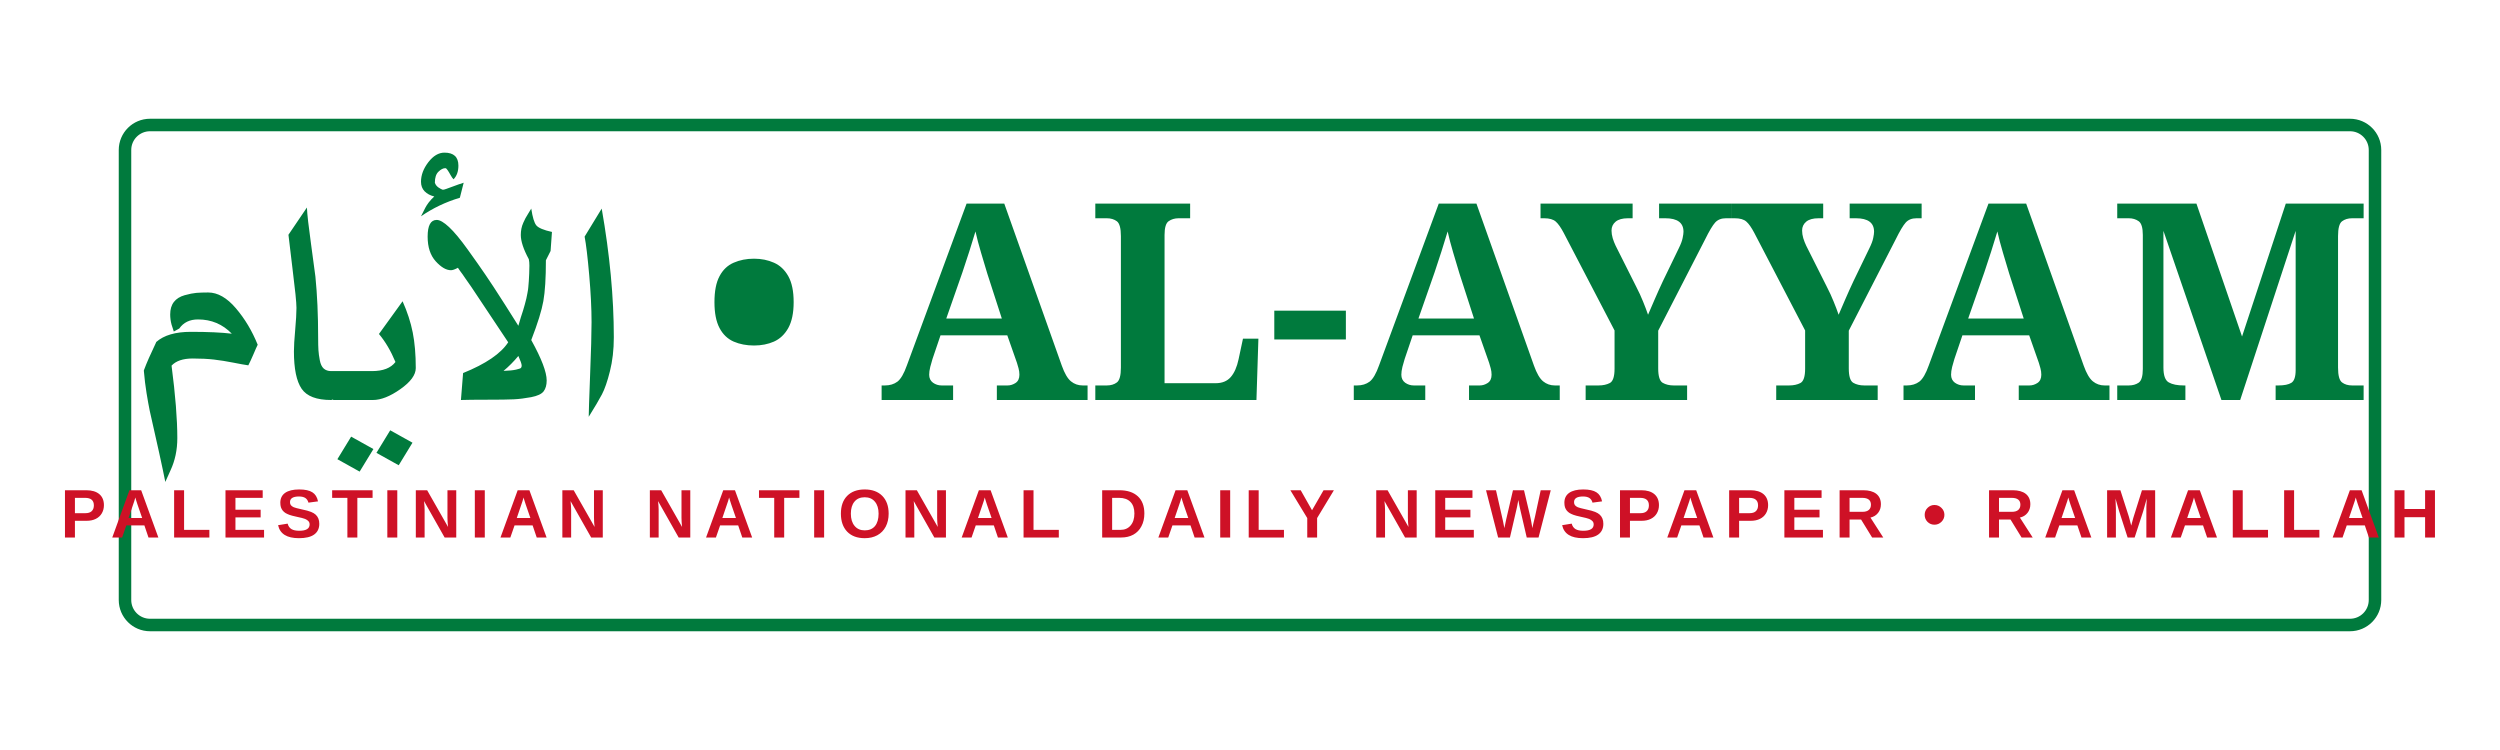
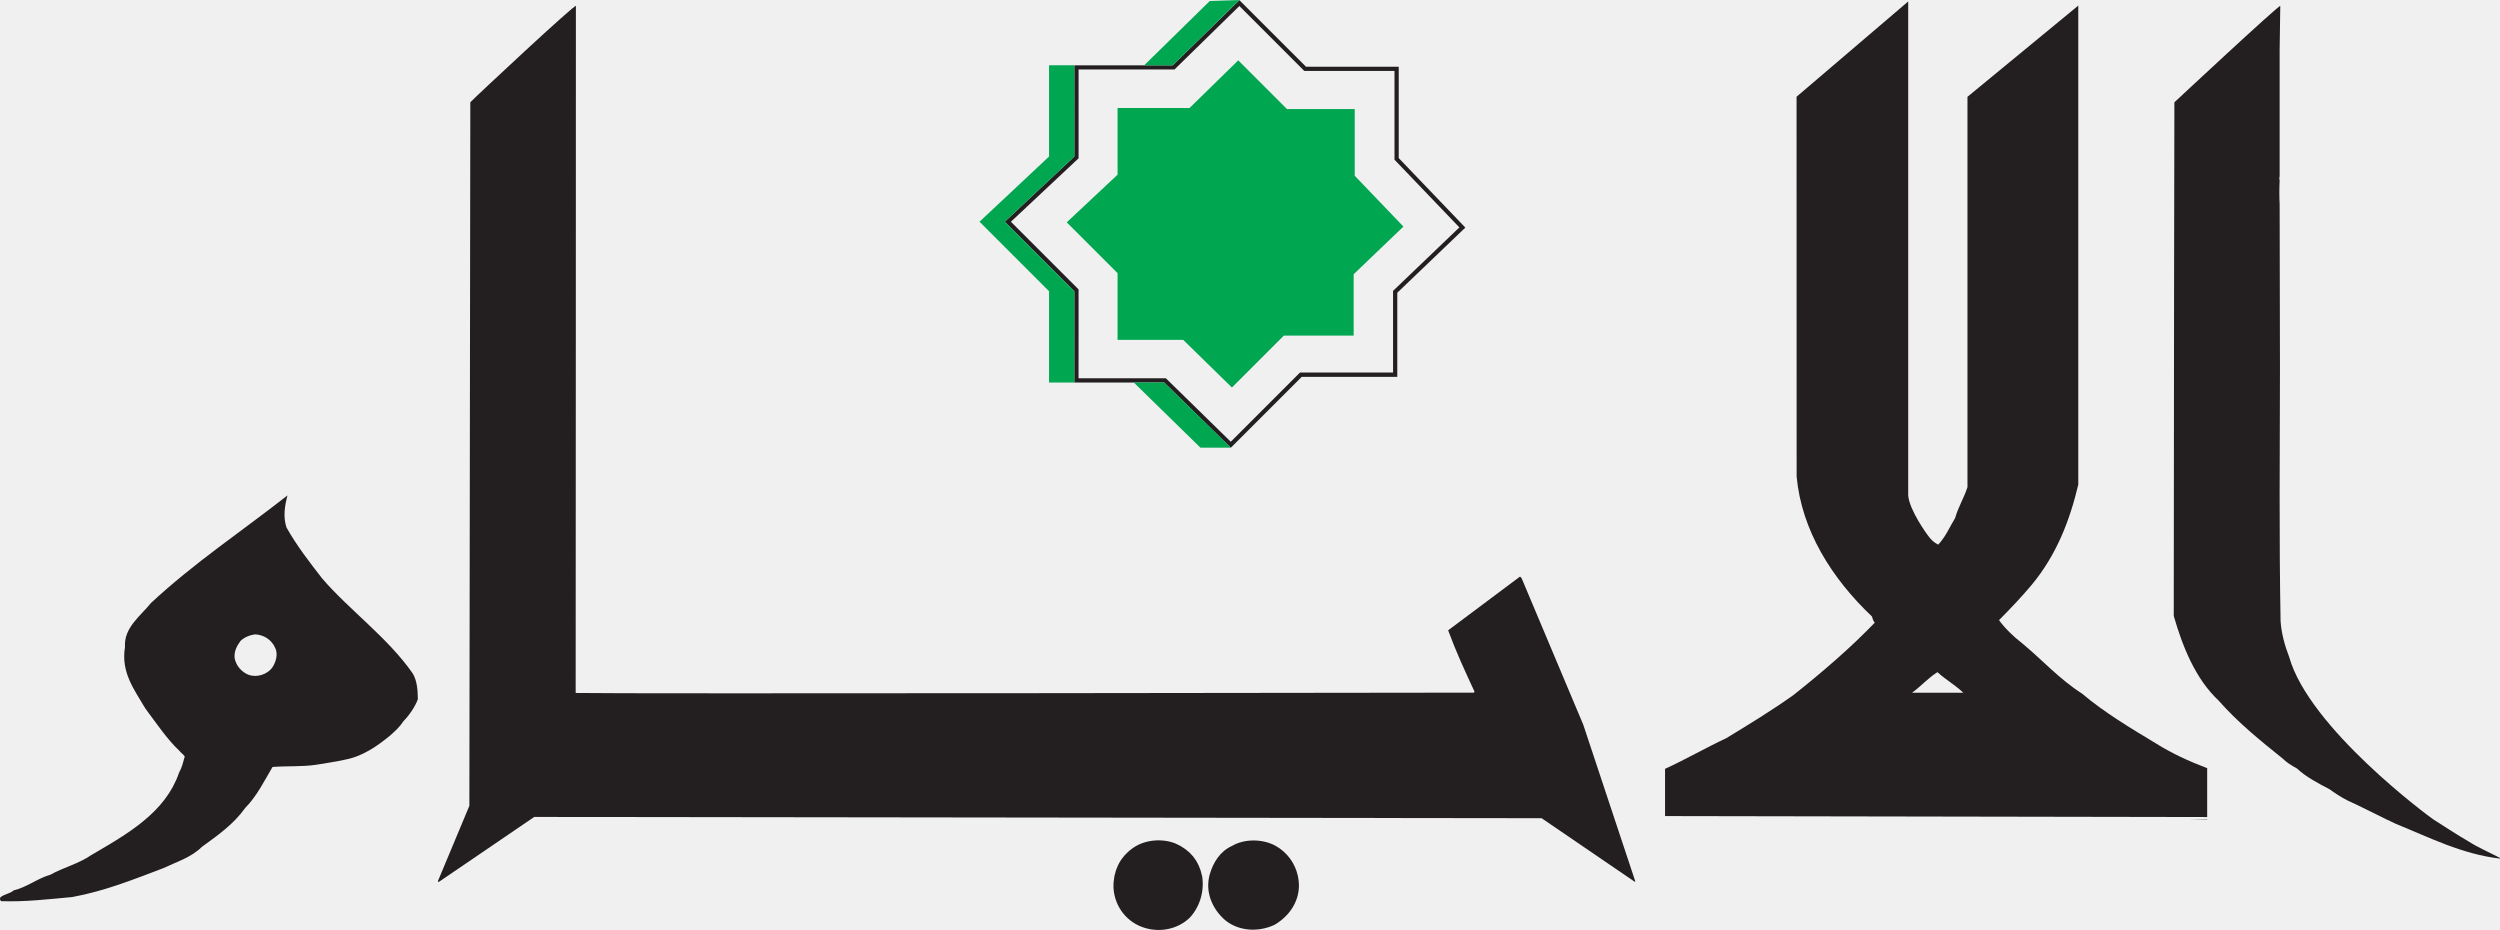
- <svg xmlns="http://www.w3.org/2000/svg" viewBox="0 0 400 120">
-   <rect width="400" height="120" fill="#ffffff" />
-   <rect x="20" y="20" width="360" height="80" rx="4" fill="none" stroke="#007a3d" stroke-width="2" />
-   <text x="200" y="64" font-family="'Amiri', 'Traditional Arabic', serif" font-size="44" font-weight="bold" fill="#007a3d" text-anchor="middle">الأيام • AL-AYYAM</text>
-   <text x="200" y="86" font-family="'Arial', sans-serif" font-size="11" font-weight="600" fill="#ce1126" text-anchor="middle" letter-spacing="1.5">PALESTINIAN NATIONAL DAILY NEWSPAPER • RAMALLAH</text>
+ <svg xmlns="http://www.w3.org/2000/svg" width="105.833mm" height="39.367mm" viewBox="0 0 105.833 39.367" version="1.1" id="svg1">
+   <defs id="defs1">
+     <clipPath clipPathUnits="userSpaceOnUse" id="clipPath30">
+       <path d="m 320.351,1446.13 h 379.77 v 141.268 h -379.77 z" transform="translate(-508.626,-1587.4)" id="path30" />
+     </clipPath>
+     <clipPath clipPathUnits="userSpaceOnUse" id="clipPath28">
+       <path d="m 320.351,1446.13 h 379.77 v 141.268 h -379.77 z" transform="translate(-483.557,-1563.63)" id="path28" />
+     </clipPath>
+     <clipPath clipPathUnits="userSpaceOnUse" id="clipPath26">
+       <path d="m 320.351,1446.13 h 379.77 v 141.268 h -379.77 z" transform="translate(-492.585,-1529.29)" id="path26" />
+     </clipPath>
+     <clipPath clipPathUnits="userSpaceOnUse" id="clipPath24">
+       <path d="m 320.351,1446.13 h 379.77 v 141.268 h -379.77 z" transform="translate(-526.144,-1560.7)" id="path24" />
+     </clipPath>
+     <clipPath clipPathUnits="userSpaceOnUse" id="clipPath22">
+       <path d="m 320.351,1446.13 h 379.77 v 141.268 h -379.77 z" transform="translate(-610.808,-1482.17)" id="path22" />
+     </clipPath>
+     <clipPath clipPathUnits="userSpaceOnUse" id="clipPath20">
+       <path d="m 320.351,1446.13 h 379.77 v 141.268 h -379.77 z" transform="translate(-361.653,-1485.91)" id="path20" />
+     </clipPath>
+     <clipPath clipPathUnits="userSpaceOnUse" id="clipPath18">
+       <path d="m 320.351,1446.13 h 379.77 v 141.268 h -379.77 z" transform="translate(-568.738,-1453.59)" id="path18" />
+     </clipPath>
+     <clipPath clipPathUnits="userSpaceOnUse" id="clipPath16">
+       <path d="m 320.351,1446.13 h 379.77 v 141.268 h -379.77 z" transform="translate(-517.614,-1453.69)" id="path16" />
+     </clipPath>
+     <clipPath clipPathUnits="userSpaceOnUse" id="clipPath14">
+       <path d="m 320.351,1446.13 h 379.77 v 141.268 h -379.77 z" transform="translate(-502.957,-1454.32)" id="path14" />
+     </clipPath>
+     <clipPath clipPathUnits="userSpaceOnUse" id="clipPath12">
+       <path d="m 320.351,1446.13 h 379.77 v 141.268 h -379.77 z" transform="translate(-695.339,-1459.58)" id="path12" />
+     </clipPath>
+     <clipPath clipPathUnits="userSpaceOnUse" id="clipPath10">
+       <path d="m 320.351,1446.13 h 379.77 v 141.268 h -379.77 z" transform="translate(-655.639,-1462.9)" id="path10" />
+     </clipPath>
+   </defs>
+   <g id="layer1" transform="translate(-37.83542,-123.5604)">
+     <path id="path8" d="m 83.494,139.575 h 3.698 l 2.746,2.686 2.929,-2.929 h 3.941 v -3.458 l 2.807,-2.687 -2.746,-2.866 v -3.759 H 93.049 l -2.747,-2.747 -2.746,2.686 h -4.061 v 3.761 l -2.865,2.686 2.865,2.865 z m 6.446,2.939 -2.82,-2.759 h -3.805 v -3.864 l -2.944,-2.944 2.944,-2.759 v -3.863 h 4.167 l 2.821,-2.759 2.82,2.82 h 3.925 v 3.866 l 2.82,2.943 -2.881,2.758 v 3.561 h -4.046 z" style="fill:#231f20;fill-opacity:1;fill-rule:nonzero;stroke:none;stroke-width:0.279" />
+     <path id="path9" d="m 0,0 v -0.048 c -0.862,0.018 -1.726,0.035 -2.591,0.049 z" style="fill:#231f20;fill-opacity:1;fill-rule:evenodd;stroke:none" transform="matrix(0.2786774,0,0,-0.2786774,131.2726,158.2552)" clip-path="url(#clipPath10)" />
+     <path id="path11" d="m 0,0 c -1.85,1.064 -3.578,2.231 -5.308,3.32 -0.644,0.405 -18.904,13.901 -21.936,24.697 -0.686,1.78 -1.168,3.555 -1.305,5.411 -0.237,12.549 -0.117,25.746 -0.096,38.402 l -0.048,24.974 c -0.058,1.031 -0.058,2.456 0,3.623 -0.082,0.222 -0.045,0.512 0,0.58 v 19.24 l 0.096,6.666 c -0.105,0.277 -16.086,-14.636 -16.086,-14.636 l -0.048,-28.564 -0.048,-49.464 c 1.346,-4.657 3.278,-9.535 6.811,-12.85 2.963,-3.374 6.428,-6.151 9.71,-8.791 0.666,-0.657 1.403,-1.092 2.222,-1.546 1.294,-1.236 3.201,-2.238 4.927,-3.14 0.798,-0.571 1.716,-1.187 2.705,-1.691 2.019,-0.918 3.949,-1.923 5.988,-2.911 h 0.004 c 0.46,-0.222 0.925,-0.444 1.399,-0.663 5.047,-2.043 10.034,-4.604 15.796,-5.265 v 0.096 C 3.138,-1.644 1.447,-0.932 0,0" style="fill:#231f20;fill-opacity:1;fill-rule:evenodd;stroke:none" transform="matrix(0.2786774,0,0,-0.2786774,142.3361,159.1804)" clip-path="url(#clipPath12)" />
+     <path id="path13" d="M 0,0 V 0 C -0.03,0.145 -0.073,0.278 -0.11,0.417 -0.143,0.545 -0.172,0.677 -0.21,0.8 -0.258,0.952 -0.318,1.093 -0.374,1.238 -0.42,1.355 -0.46,1.479 -0.512,1.592 -0.574,1.73 -0.648,1.857 -0.718,1.988 -0.777,2.097 -0.829,2.21 -0.894,2.314 -0.97,2.439 -1.06,2.554 -1.145,2.672 -1.216,2.771 -1.281,2.875 -1.357,2.969 -1.45,3.084 -1.555,3.187 -1.656,3.295 -1.739,3.382 -1.815,3.474 -1.903,3.559 -2.014,3.664 -2.139,3.759 -2.259,3.857 -2.35,3.932 -2.434,4.012 -2.53,4.083 -2.67,4.186 -2.825,4.278 -2.976,4.372 -3.065,4.429 -3.147,4.49 -3.24,4.544 -3.49,4.686 -3.754,4.819 -4.032,4.942 -6.08,5.768 -8.646,5.505 -10.35,4.363 -10.591,4.207 -10.814,4.036 -11.028,3.859 -11.092,3.806 -11.152,3.75 -11.214,3.695 -11.363,3.561 -11.505,3.422 -11.641,3.278 -11.697,3.217 -11.755,3.158 -11.81,3.094 -11.971,2.909 -12.123,2.716 -12.261,2.516 -12.273,2.498 -12.288,2.481 -12.301,2.462 -12.447,2.245 -12.576,2.016 -12.696,1.783 -12.733,1.71 -12.765,1.636 -12.8,1.562 -12.879,1.39 -12.952,1.215 -13.017,1.037 c -0.03,-0.082 -0.06,-0.162 -0.086,-0.244 -0.071,-0.218 -0.131,-0.44 -0.18,-0.666 -0.008,-0.037 -0.02,-0.072 -0.028,-0.11 -10e-4,-0.005 -0.002,-0.01 -0.003,-0.015 h -10e-4 c -0.039,-0.193 -0.058,-0.394 -0.082,-0.593 -0.011,-0.095 -0.031,-0.186 -0.039,-0.282 -0.024,-0.303 -0.032,-0.612 -0.021,-0.925 0.165,-2.897 2.087,-5.318 4.844,-6.107 2.362,-0.673 4.928,-0.133 6.687,1.527 1.479,1.539 2.295,3.894 1.949,6.265 C 0.015,-0.075 0.007,-0.037 0,0" style="fill:#231f20;fill-opacity:1;fill-rule:nonzero;stroke:none" transform="matrix(0.2786774,0,0,-0.2786774,88.7236,160.6463)" clip-path="url(#clipPath14)" />
+     <path id="path15" d="m 0,0 c -0.025,0.21 -0.058,0.417 -0.101,0.621 -10e-4,0.005 -0.002,0.01 -0.003,0.015 h -0.001 c -0.001,0.001 -0.001,0.001 -0.001,0.002 h 0.002 C -0.109,0.659 -0.116,0.679 -0.121,0.699 -0.165,0.891 -0.216,1.08 -0.276,1.266 -0.288,1.308 -0.301,1.35 -0.315,1.392 -0.382,1.591 -0.458,1.786 -0.543,1.977 -0.56,2.019 -0.58,2.059 -0.599,2.099 -0.685,2.284 -0.777,2.466 -0.878,2.641 -0.886,2.654 -0.892,2.668 -0.9,2.681 c -0.108,0.184 -0.227,0.362 -0.352,0.536 -0.027,0.037 -0.053,0.075 -0.08,0.111 -0.127,0.17 -0.261,0.335 -0.403,0.492 -0.02,0.022 -0.041,0.043 -0.061,0.064 -0.135,0.146 -0.276,0.285 -0.423,0.418 -0.026,0.024 -0.052,0.049 -0.078,0.073 -0.161,0.141 -0.328,0.274 -0.503,0.4 -0.036,0.026 -0.072,0.051 -0.109,0.077 -0.182,0.126 -0.368,0.247 -0.563,0.357 -1.985,1.102 -4.762,1.102 -6.635,0 -1.786,-0.806 -2.826,-2.438 -3.369,-4.264 -0.03,-0.103 -0.058,-0.206 -0.082,-0.308 -0.009,-0.038 -0.014,-0.074 -0.022,-0.111 -0.017,-0.078 -0.032,-0.157 -0.046,-0.235 -0.017,-0.09 -0.032,-0.179 -0.044,-0.269 -0.011,-0.078 -0.019,-0.157 -0.027,-0.234 -0.008,-0.089 -0.015,-0.177 -0.02,-0.266 -0.004,-0.076 -0.007,-0.154 -0.008,-0.23 -0.001,-0.088 -0.001,-0.176 0.002,-0.263 0.002,-0.076 0.006,-0.152 0.011,-0.227 0.005,-0.087 0.013,-0.173 0.023,-0.259 0.007,-0.074 0.017,-0.149 0.027,-0.223 0.013,-0.085 0.028,-0.17 0.044,-0.255 0.014,-0.072 0.027,-0.145 0.043,-0.216 0.019,-0.085 0.041,-0.168 0.063,-0.251 0.019,-0.071 0.038,-0.141 0.059,-0.211 0.026,-0.083 0.053,-0.166 0.082,-0.248 0.023,-0.067 0.046,-0.135 0.072,-0.202 0.032,-0.082 0.066,-0.163 0.101,-0.243 0.028,-0.065 0.055,-0.13 0.085,-0.194 0.037,-0.081 0.077,-0.159 0.118,-0.239 0.032,-0.062 0.062,-0.124 0.096,-0.185 0.044,-0.08 0.09,-0.156 0.136,-0.234 0.035,-0.059 0.069,-0.117 0.105,-0.175 0.049,-0.078 0.102,-0.153 0.154,-0.229 0.038,-0.054 0.074,-0.11 0.113,-0.163 0.056,-0.077 0.115,-0.151 0.172,-0.225 0.04,-0.05 0.078,-0.102 0.119,-0.151 0.063,-0.076 0.129,-0.15 0.195,-0.224 0.039,-0.044 0.077,-0.09 0.116,-0.133 0.075,-0.081 0.154,-0.158 0.233,-0.235 0.033,-0.034 0.065,-0.068 0.099,-0.102 0.114,-0.109 0.231,-0.214 0.35,-0.316 2.044,-1.647 5.005,-1.805 7.424,-0.685 2.108,1.21 3.74,3.368 3.739,6.003 C 0.054,-0.576 0.037,-0.362 0.017,-0.149 0.011,-0.099 0.006,-0.05 0,0" style="fill:#231f20;fill-opacity:1;fill-rule:nonzero;stroke:none" transform="matrix(0.2786774,0,0,-0.2786774,92.80817,160.8218)" clip-path="url(#clipPath16)" />
+     <path id="path17" d="m 0,0 -1.728,5.205 -1.362,4.099 -4.784,14.408 -9.371,22.269 -0.241,0.242 -10.917,-8.164 c 1.193,-3.244 2.545,-6.178 4.009,-9.322 l -0.097,-0.146 c 0,0 -131.115,-0.199 -136.448,-0.048 0.02,9.641 0.034,104.364 0.034,104.364 -0.016,0.422 -15.133,-13.681 -16.037,-14.637 l -0.145,-106.87 -4.783,-11.448 0.097,-0.145 1.351,0.919 v 0 l 12.595,8.578 0.594,0.405 153.031,-0.193 2.209,-1.508 10.667,-7.282 1.278,-0.871 0.097,0.097 z" style="fill:#231f20;fill-opacity:1;fill-rule:nonzero;stroke:none" transform="matrix(0.2786774,0,0,-0.2786774,107.0553,160.8497)" clip-path="url(#clipPath18)" />
+     <path id="path19" d="m 0,0 c -0.745,-0.937 -2.17,-1.444 -3.43,-1.062 -1.106,0.391 -1.964,1.345 -2.222,2.511 -0.14,1.056 0.331,1.913 0.87,2.657 0.535,0.548 1.405,0.922 2.27,1.015 C -1.192,5.04 -0.044,4.303 0.483,3.092 1.018,2.118 0.559,0.766 0,0 M 21.399,-0.821 C 17.644,4.593 11.692,8.88 7.632,13.622 c -1.845,2.382 -3.837,4.93 -5.41,7.729 -0.54,1.62 -0.274,3.274 0.145,4.879 -7.121,-5.578 -14.063,-10.154 -20.723,-16.327 -1.66,-2.062 -4.147,-3.752 -3.961,-6.715 -0.633,-3.847 1.408,-6.443 3.091,-9.322 1.601,-2.132 3.316,-4.704 5.217,-6.474 0.151,-0.222 0.574,-0.512 0.773,-0.821 -0.271,-0.935 -0.404,-1.622 -0.87,-2.463 -0.127,-0.376 -0.27,-0.741 -0.426,-1.096 -0.053,-0.12 -0.115,-0.232 -0.17,-0.349 -0.109,-0.232 -0.218,-0.463 -0.339,-0.686 -0.073,-0.136 -0.156,-0.266 -0.234,-0.399 -0.114,-0.195 -0.226,-0.391 -0.347,-0.578 -0.091,-0.14 -0.189,-0.273 -0.283,-0.409 -0.121,-0.173 -0.239,-0.347 -0.367,-0.514 -0.105,-0.14 -0.218,-0.275 -0.329,-0.412 -0.124,-0.154 -0.248,-0.309 -0.378,-0.459 -0.122,-0.141 -0.251,-0.277 -0.377,-0.414 -0.127,-0.137 -0.253,-0.274 -0.383,-0.407 -0.141,-0.144 -0.286,-0.284 -0.43,-0.422 -0.123,-0.118 -0.246,-0.237 -0.371,-0.352 -0.164,-0.15 -0.331,-0.296 -0.499,-0.441 -0.126,-0.11 -0.251,-0.219 -0.381,-0.326 -0.165,-0.137 -0.334,-0.273 -0.503,-0.407 -0.145,-0.114 -0.289,-0.23 -0.437,-0.342 -0.174,-0.132 -0.351,-0.262 -0.528,-0.391 -0.148,-0.108 -0.295,-0.217 -0.445,-0.322 -0.183,-0.129 -0.367,-0.255 -0.552,-0.38 -0.149,-0.102 -0.297,-0.204 -0.447,-0.303 -0.192,-0.128 -0.385,-0.252 -0.579,-0.377 -0.145,-0.093 -0.29,-0.187 -0.436,-0.279 -0.206,-0.13 -0.413,-0.257 -0.619,-0.384 -0.136,-0.084 -0.271,-0.168 -0.407,-0.251 -0.228,-0.137 -0.455,-0.273 -0.683,-0.409 -0.116,-0.069 -0.232,-0.14 -0.349,-0.209 -0.289,-0.171 -0.578,-0.341 -0.866,-0.509 -0.053,-0.031 -0.106,-0.063 -0.158,-0.094 -0.339,-0.198 -0.675,-0.395 -1.009,-0.59 -1.899,-1.318 -4.253,-1.886 -6.231,-2.995 -0.195,-0.055 -0.385,-0.117 -0.572,-0.186 h -0.002 c -0.027,-0.01 -0.054,-0.022 -0.082,-0.033 -0.098,-0.037 -0.195,-0.078 -0.291,-0.117 -0.127,-0.053 -0.254,-0.106 -0.378,-0.162 -0.1,-0.046 -0.2,-0.093 -0.299,-0.14 -0.121,-0.058 -0.242,-0.117 -0.362,-0.177 -0.113,-0.057 -0.226,-0.115 -0.338,-0.173 -0.149,-0.077 -0.298,-0.154 -0.447,-0.232 -0.145,-0.075 -0.292,-0.149 -0.438,-0.224 -0.091,-0.046 -0.181,-0.091 -0.272,-0.136 -0.135,-0.066 -0.274,-0.13 -0.412,-0.192 -0.085,-0.039 -0.169,-0.079 -0.255,-0.116 -0.152,-0.065 -0.308,-0.124 -0.464,-0.183 -0.075,-0.027 -0.147,-0.058 -0.223,-0.084 -0.234,-0.08 -0.472,-0.153 -0.72,-0.212 -0.521,-0.497 -1.451,-0.569 -2.029,-1.063 -0.098,-0.194 -0.049,-0.484 0.145,-0.579 3.693,-0.122 7.183,0.3 10.772,0.627 0.558,0.101 1.107,0.217 1.654,0.341 0.167,0.038 0.335,0.079 0.502,0.118 0.389,0.093 0.776,0.19 1.161,0.292 0.171,0.045 0.342,0.091 0.513,0.138 0.441,0.122 0.88,0.25 1.317,0.383 0.088,0.027 0.177,0.052 0.265,0.079 0.522,0.162 1.041,0.331 1.558,0.505 0.155,0.052 0.308,0.106 0.462,0.158 0.374,0.129 0.747,0.258 1.118,0.391 0.179,0.064 0.357,0.128 0.536,0.193 0.366,0.133 0.732,0.268 1.097,0.405 0.155,0.057 0.31,0.114 0.465,0.172 0.019,0.007 0.037,0.014 0.055,0.021 0.099,0.037 0.197,0.075 0.297,0.112 0.955,0.361 1.909,0.726 2.863,1.088 2.072,0.988 4.221,1.616 5.846,3.236 0.252,0.183 0.501,0.364 0.75,0.544 0.098,0.071 0.196,0.143 0.294,0.214 0.194,0.142 0.387,0.284 0.578,0.426 0.093,0.068 0.186,0.137 0.278,0.206 0.263,0.197 0.523,0.395 0.779,0.596 0.036,0.028 0.069,0.056 0.105,0.084 0.219,0.174 0.435,0.35 0.648,0.528 0.085,0.072 0.169,0.144 0.253,0.216 0.171,0.148 0.341,0.298 0.508,0.45 0.081,0.074 0.161,0.147 0.241,0.221 0.226,0.213 0.45,0.429 0.666,0.655 h 0.001 c 0.007,0.007 0.012,0.013 0.018,0.02 0.161,0.168 0.315,0.347 0.471,0.523 0.092,0.104 0.188,0.203 0.278,0.31 0.242,0.288 0.476,0.588 0.701,0.901 1.791,1.819 2.89,4.102 4.154,6.232 2.009,0.176 4.436,0.007 6.618,0.337 1.391,0.249 3.009,0.443 4.396,0.774 2.658,0.489 4.928,2.083 6.859,3.67 0.774,0.707 1.414,1.25 1.981,2.126 0.894,0.924 1.787,2.204 2.222,3.381 -0.012,1.286 -0.097,2.783 -0.773,3.913" style="fill:#231f20;fill-opacity:1;fill-rule:nonzero;stroke:none" transform="matrix(0.2786774,0,0,-0.2786774,49.34535,151.8428)" clip-path="url(#clipPath20)" />
+     <path id="path21" d="M 0,0 C 1.255,0.883 2.497,2.298 3.858,3.122 5.127,1.957 6.529,1.2 7.774,0 Z m 37.057,-7.709 c -3.85,2.324 -7.897,4.739 -11.222,7.563 -3.512,2.249 -6.099,5.176 -9.118,7.66 -1.349,1.04 -2.678,2.346 -3.507,3.512 1.72,1.735 3.356,3.443 4.968,5.367 3.779,4.551 5.795,9.82 7.072,15.221 v 72.765 L 8.417,90.523 V 31.224 C 7.873,29.554 6.997,28.176 6.546,26.541 5.623,25.03 5.171,23.798 3.975,22.491 c -0.777,0.393 -1.142,0.831 -1.579,1.415 0,0 -2.792,3.745 -2.981,6.05 v 75.051 l -16.961,-14.475 0.011,-57.698 c 0.761,-8.183 5.319,-15.451 11.456,-21.272 0.043,-0.239 0.204,-0.703 0.41,-0.926 -3.756,-3.899 -7.978,-7.52 -12.334,-10.978 -3.271,-2.335 -6.777,-4.47 -10.17,-6.537 -3.08,-1.444 -6.308,-3.298 -9.352,-4.684 v -7.176 l 82.356,-0.147 v 7.421 c -2.8,1.068 -5.327,2.227 -7.774,3.756" style="fill:#231f20;fill-opacity:1;fill-rule:evenodd;stroke:none" transform="matrix(0.2786774,0,0,-0.2786774,118.7792,152.8851)" clip-path="url(#clipPath22)" />
+     <path id="path23" d="m 0,0 v 10.132 h -10.293 l -7.399,7.399 -7.398,-7.238 H -36.027 V 0.161 l -7.72,-7.238 7.72,-7.72 v -10.132 h 9.972 l 7.398,-7.238 7.881,7.881 h 10.615 v 9.328 l 7.559,7.238 z" style="fill:#00a650;fill-opacity:1;fill-rule:nonzero;stroke:none" transform="matrix(0.2786774,0,0,-0.2786774,95.18528,131.0006)" clip-path="url(#clipPath24)" />
+     <path id="path25" d="M 0,0 10.121,-9.896 H 14.74 L 4.619,0 Z" style="fill:#00a650;fill-opacity:1;fill-rule:nonzero;stroke:none" transform="matrix(0.2786774,0,0,-0.2786774,85.83315,139.7538)" clip-path="url(#clipPath26)" />
+     <path id="path27" d="M 0,0 -0.01,13.852 H -3.846 V -0.009 l -10.562,-9.903 10.562,-10.562 v -13.868 h 3.836 v 13.868 l -10.562,10.562 z" style="fill:#00a650;fill-opacity:1;fill-rule:nonzero;stroke:none" transform="matrix(0.2786774,0,0,-0.2786774,83.31725,130.184)" clip-path="url(#clipPath28)" />
+     <path id="path29" d="m 0,0 -4.499,-0.152 -9.966,-9.77 h 4.342 z" style="fill:#00a650;fill-opacity:1;fill-rule:nonzero;stroke:none" transform="matrix(0.2786774,0,0,-0.2786774,90.30341,123.5599)" clip-path="url(#clipPath30)" />
+   </g>
</svg>
